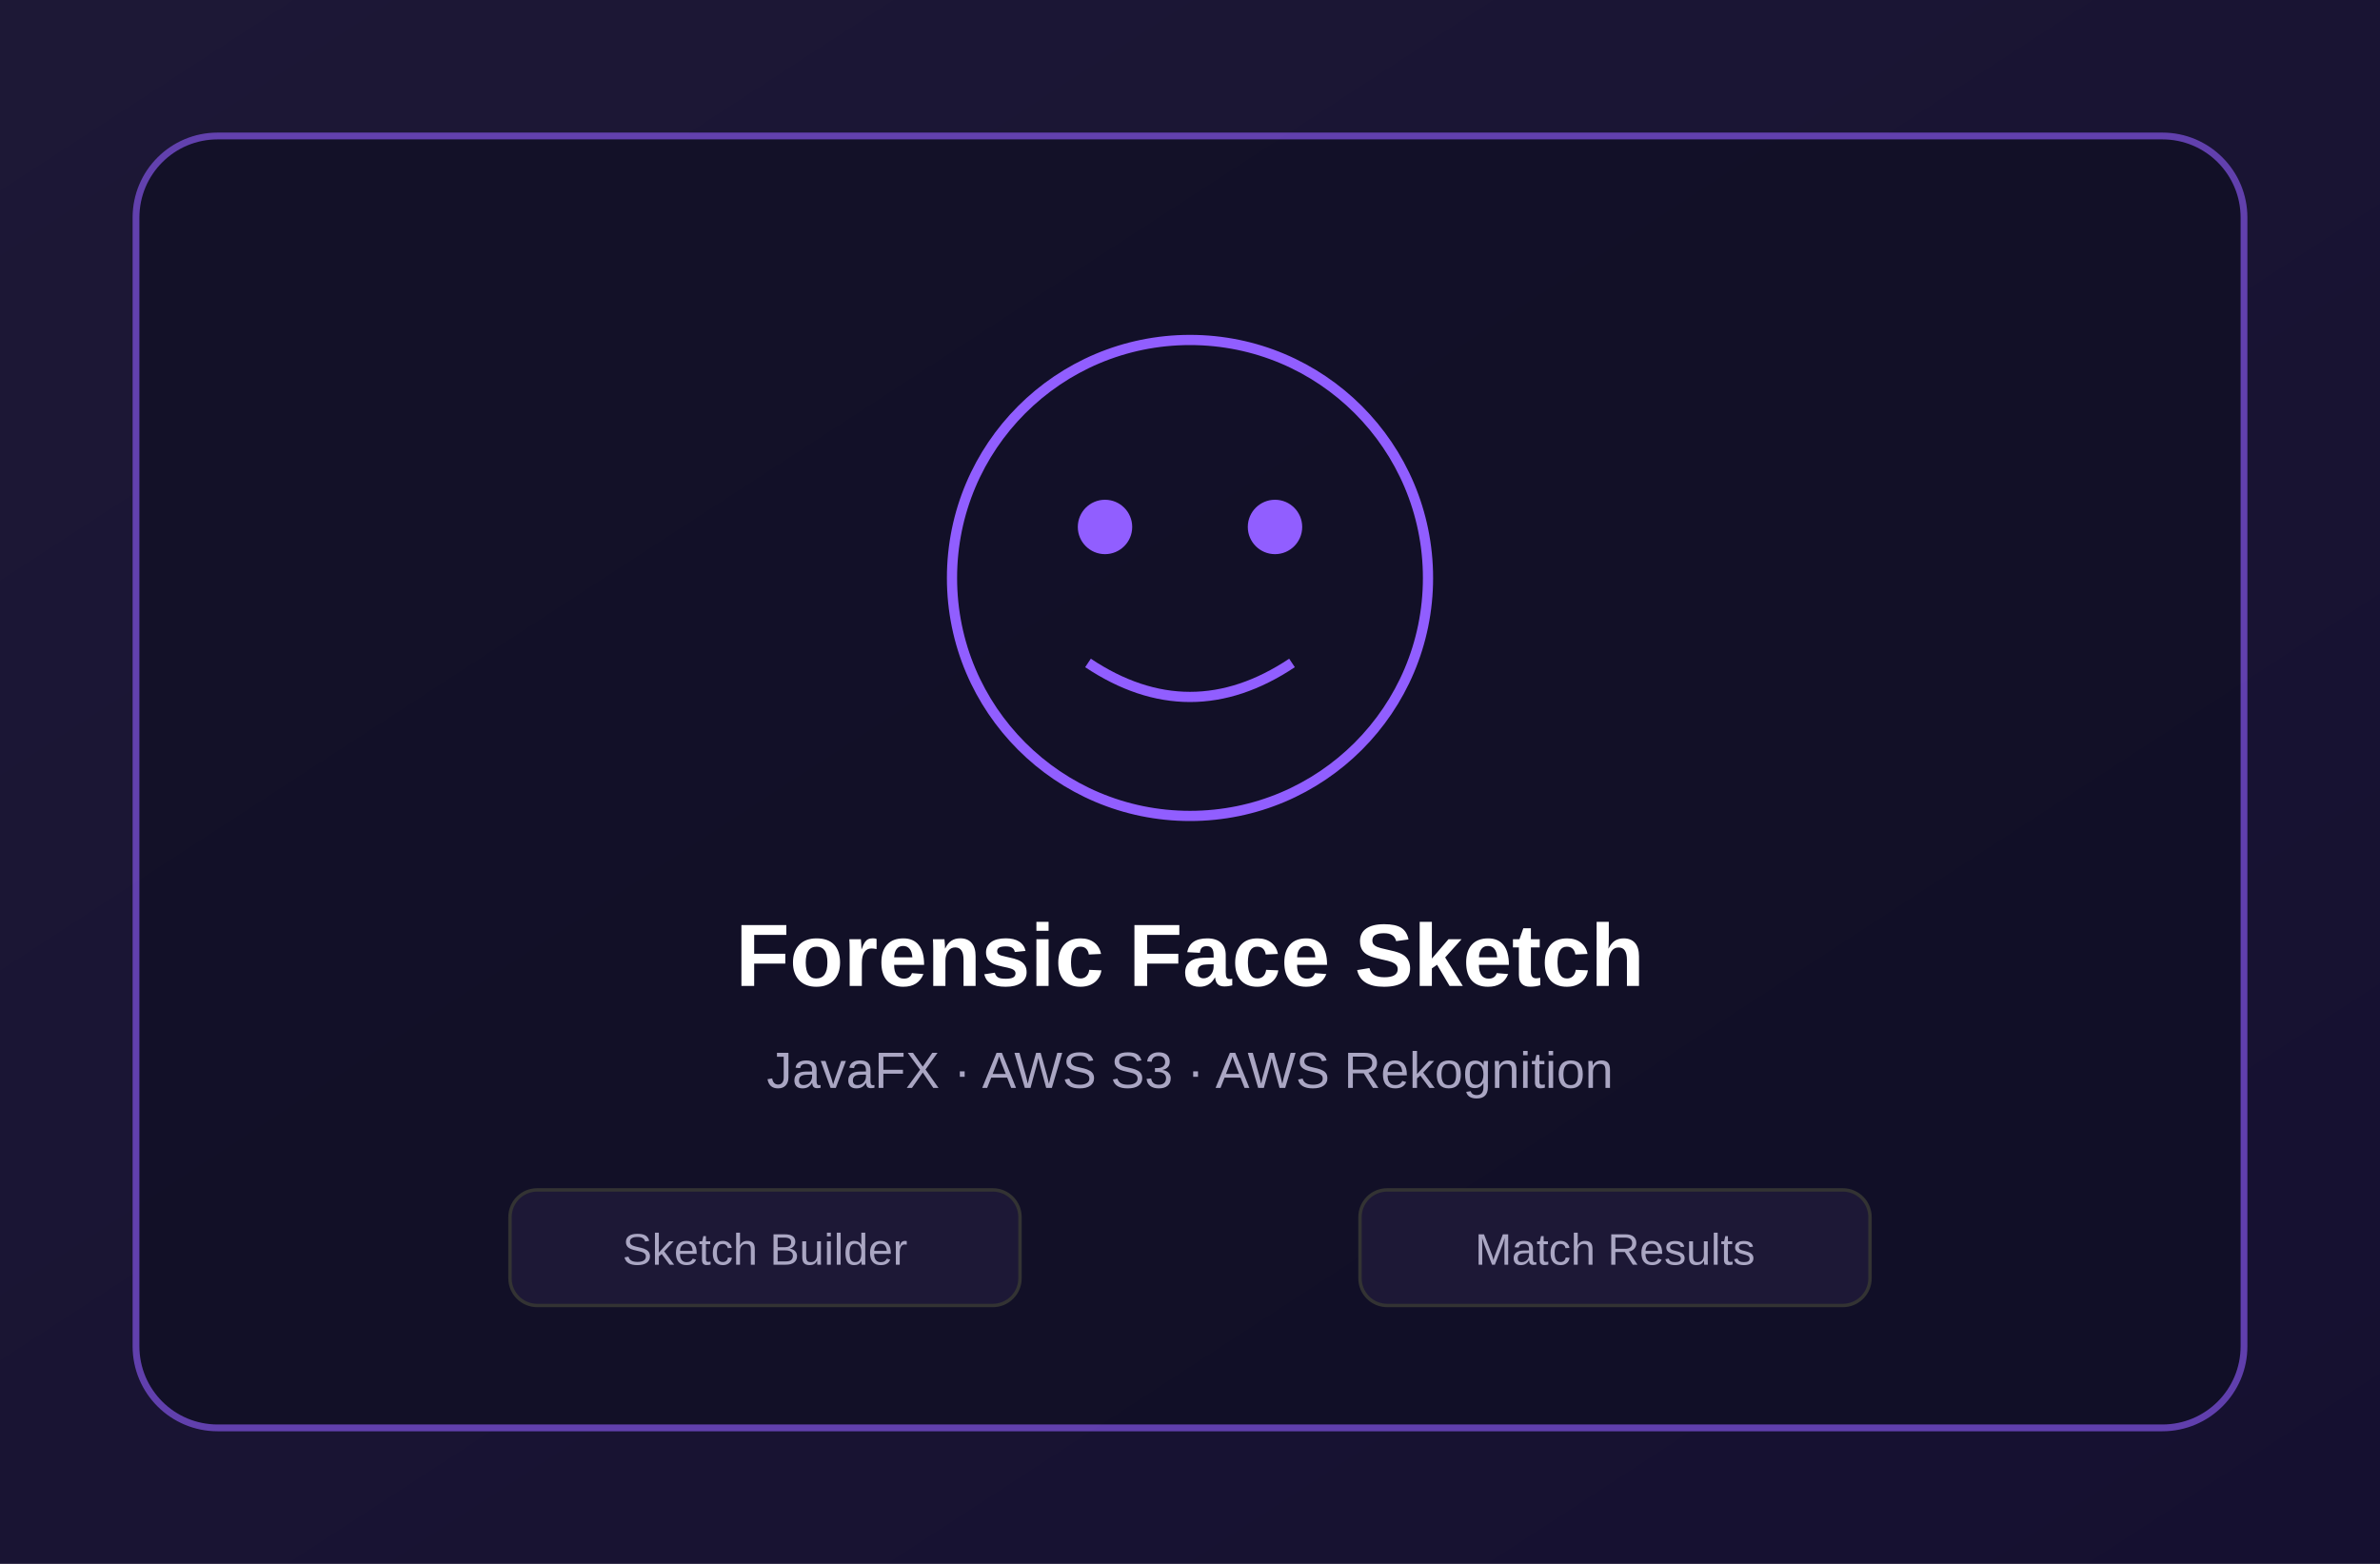
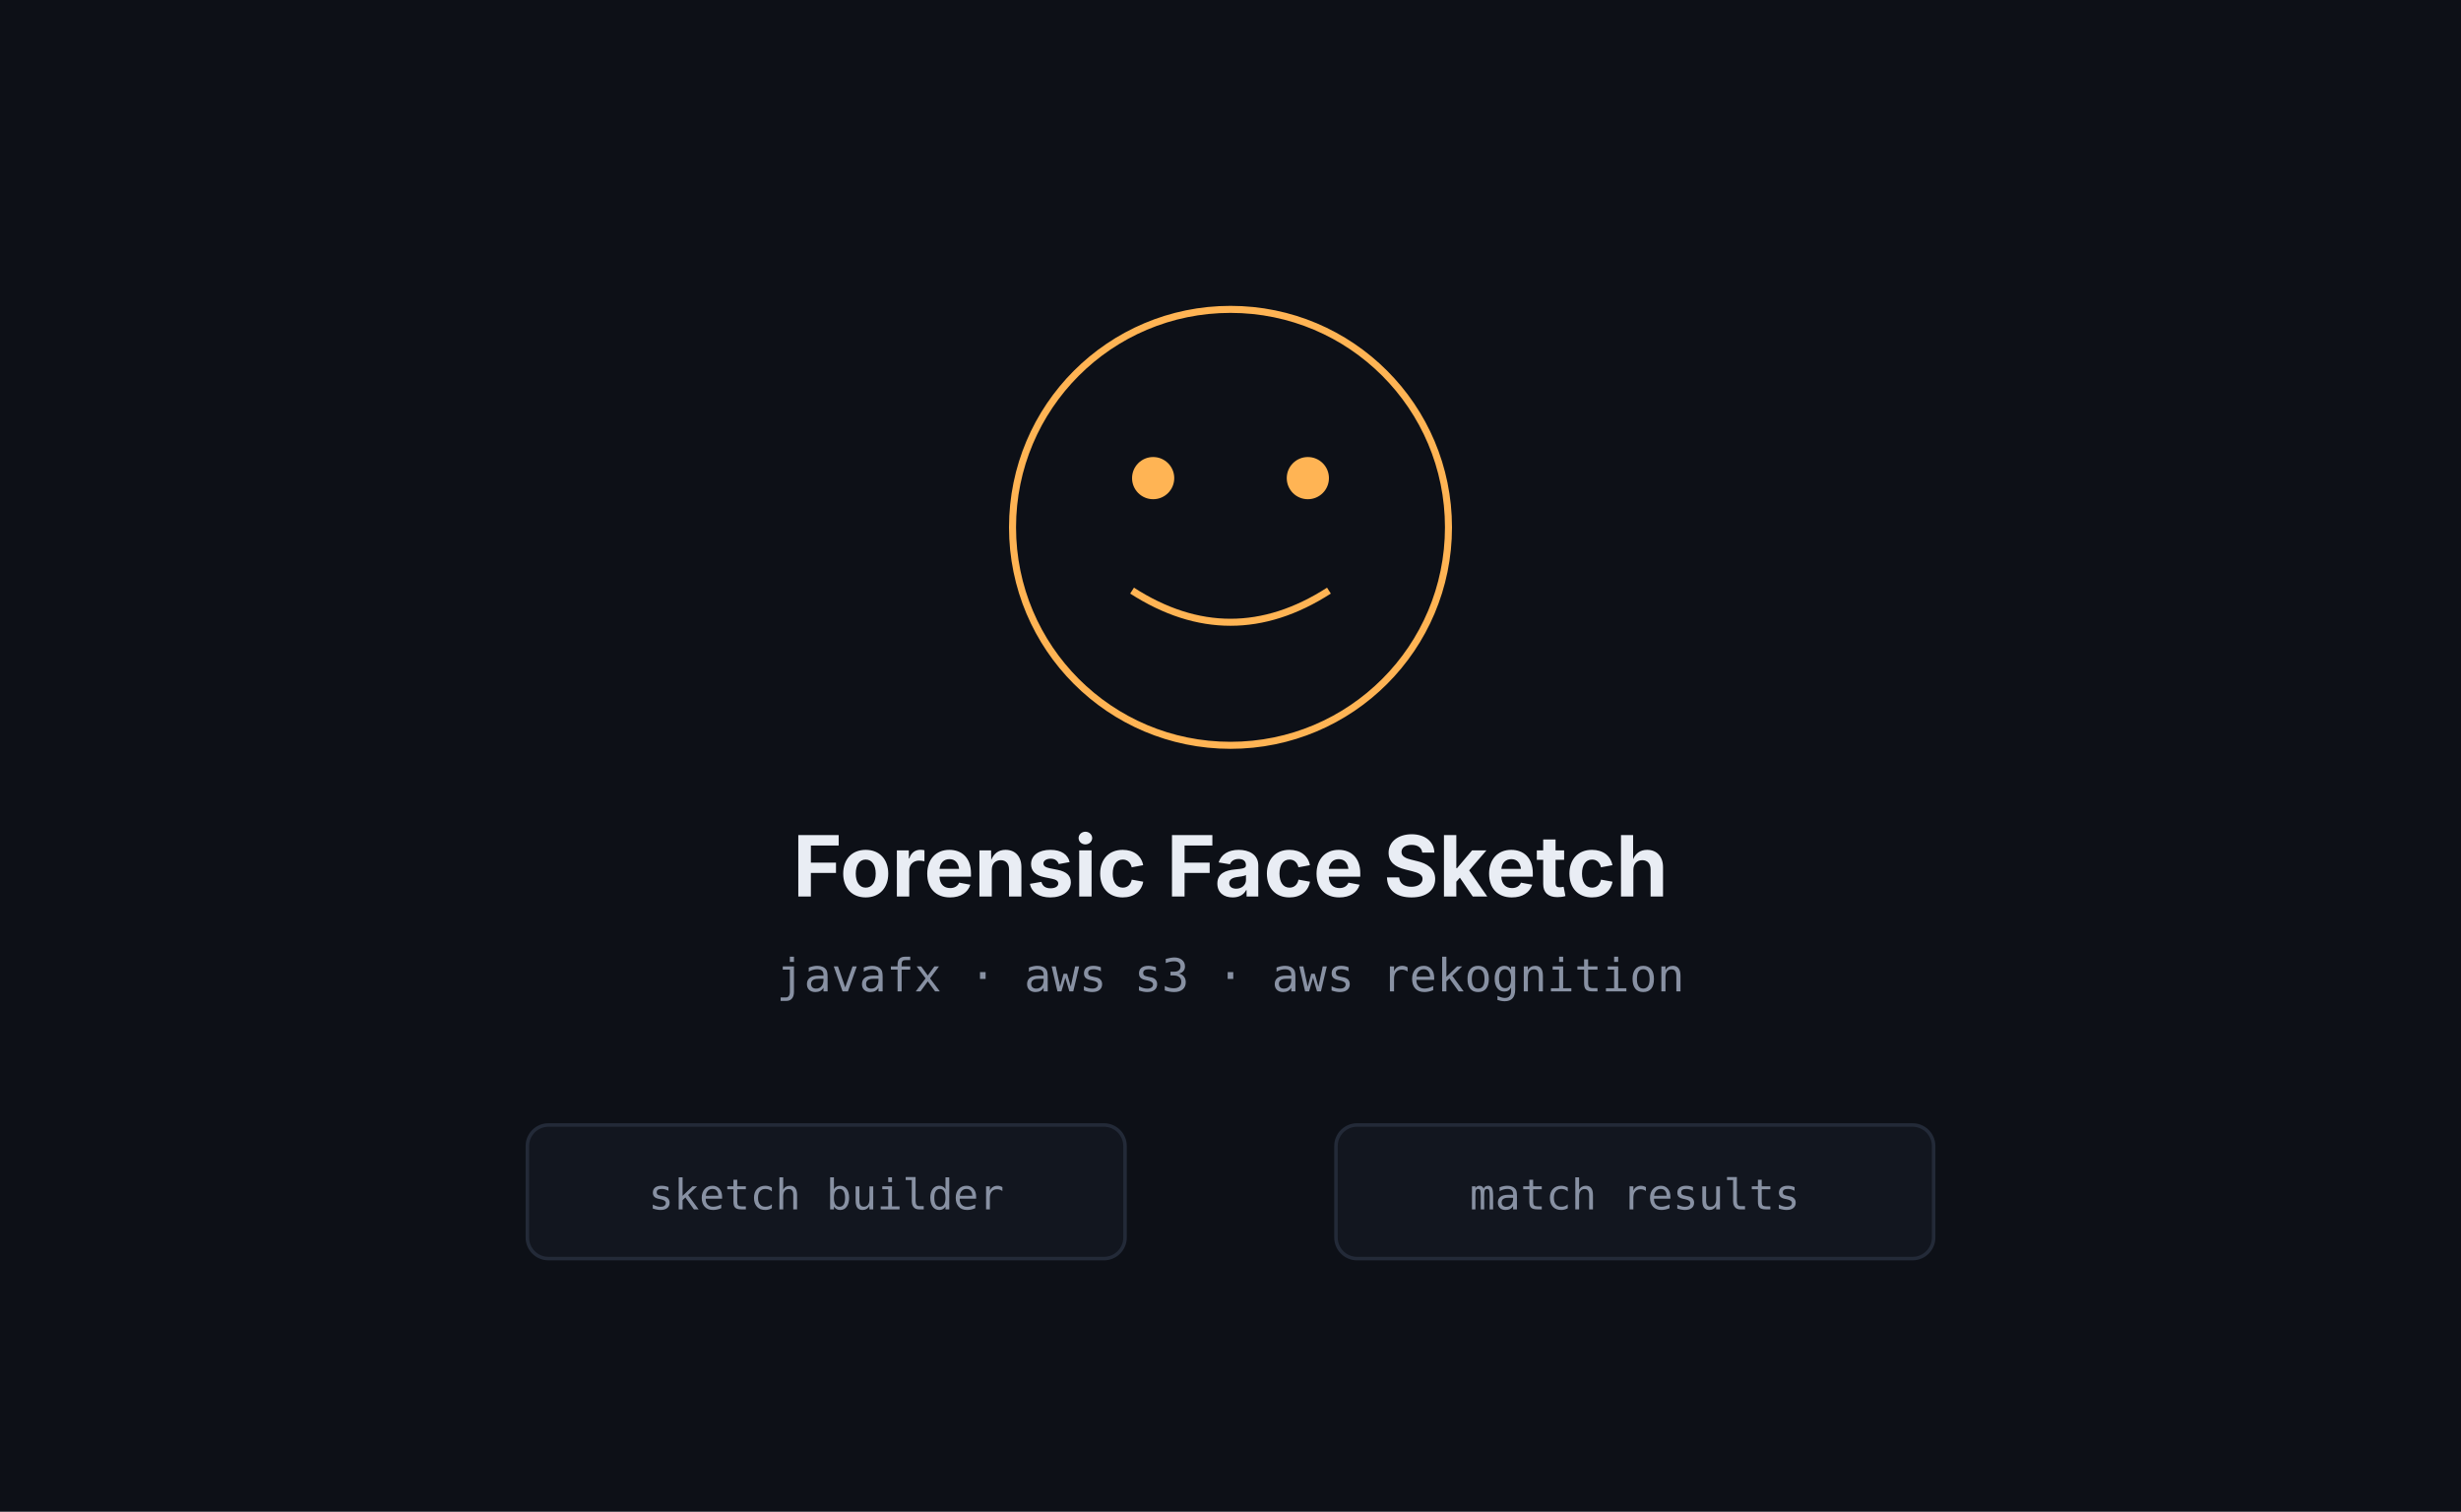
- <svg xmlns="http://www.w3.org/2000/svg" viewBox="0 0 700 460">
-   <defs>
-     <linearGradient id="g2" x1="0" y1="0" x2="1" y2="1">
-       <stop offset="0%" stop-color="#1d1836" />
-       <stop offset="100%" stop-color="#151030" />
-     </linearGradient>
-   </defs>
-   <rect width="700" height="460" fill="url(#g2)" />
-   <rect x="40" y="40" width="620" height="380" rx="24" fill="#0d0d1f" stroke="#915EFF" stroke-width="2" opacity="0.6" />
-   <circle cx="350" cy="170" r="70" fill="none" stroke="#915EFF" stroke-width="3" />
-   <circle cx="325" cy="155" r="8" fill="#915EFF" />
-   <circle cx="375" cy="155" r="8" fill="#915EFF" />
-   <path d="M320 195 Q350 215 380 195" stroke="#915EFF" stroke-width="3" fill="none" />
-   <text x="350" y="290" font-family="Arial, sans-serif" font-size="26" fill="white" text-anchor="middle" font-weight="bold">Forensic Face Sketch</text>
-   <text x="350" y="320" font-family="Arial, sans-serif" font-size="15" fill="#aaa6c3" text-anchor="middle">JavaFX · AWS S3 · AWS Rekognition</text>
-   <rect x="150" y="350" width="150" height="34" rx="8" fill="#1d1836" stroke="#333" />
-   <text x="225" y="372" font-family="Arial, sans-serif" font-size="13" fill="#aaa6c3" text-anchor="middle">Sketch Builder</text>
-   <rect x="400" y="350" width="150" height="34" rx="8" fill="#1d1836" stroke="#333" />
-   <text x="475" y="372" font-family="Arial, sans-serif" font-size="13" fill="#aaa6c3" text-anchor="middle">Match Results</text>
+ <svg xmlns="http://www.w3.org/2000/svg" viewBox="0 0 700 430">
+   <rect width="700" height="430" fill="#0D1017" />
+   <circle cx="350" cy="150" r="62" fill="none" stroke="#FFB454" stroke-width="2" />
+   <circle cx="328" cy="136" r="6" fill="#FFB454" />
+   <circle cx="372" cy="136" r="6" fill="#FFB454" />
+   <path d="M322 168 Q350 186 378 168" stroke="#FFB454" stroke-width="2" fill="none" />
+   <text x="350" y="255" font-family="Inter, sans-serif" font-size="24" fill="#E9EDF4" text-anchor="middle" font-weight="700">Forensic Face Sketch</text>
+   <text x="350" y="282" font-family="'JetBrains Mono', monospace" font-size="13" fill="#8891A3" text-anchor="middle">javafx · aws s3 · aws rekognition</text>
+   <rect x="150" y="320" width="170" height="38" rx="6" fill="#12161F" stroke="#232A38" stroke-width="1" />
+   <text x="235" y="344" font-family="'JetBrains Mono', monospace" font-size="12" fill="#8891A3" text-anchor="middle">sketch builder</text>
+   <rect x="380" y="320" width="170" height="38" rx="6" fill="#12161F" stroke="#232A38" stroke-width="1" />
+   <text x="465" y="344" font-family="'JetBrains Mono', monospace" font-size="12" fill="#8891A3" text-anchor="middle">match results</text>
</svg>
